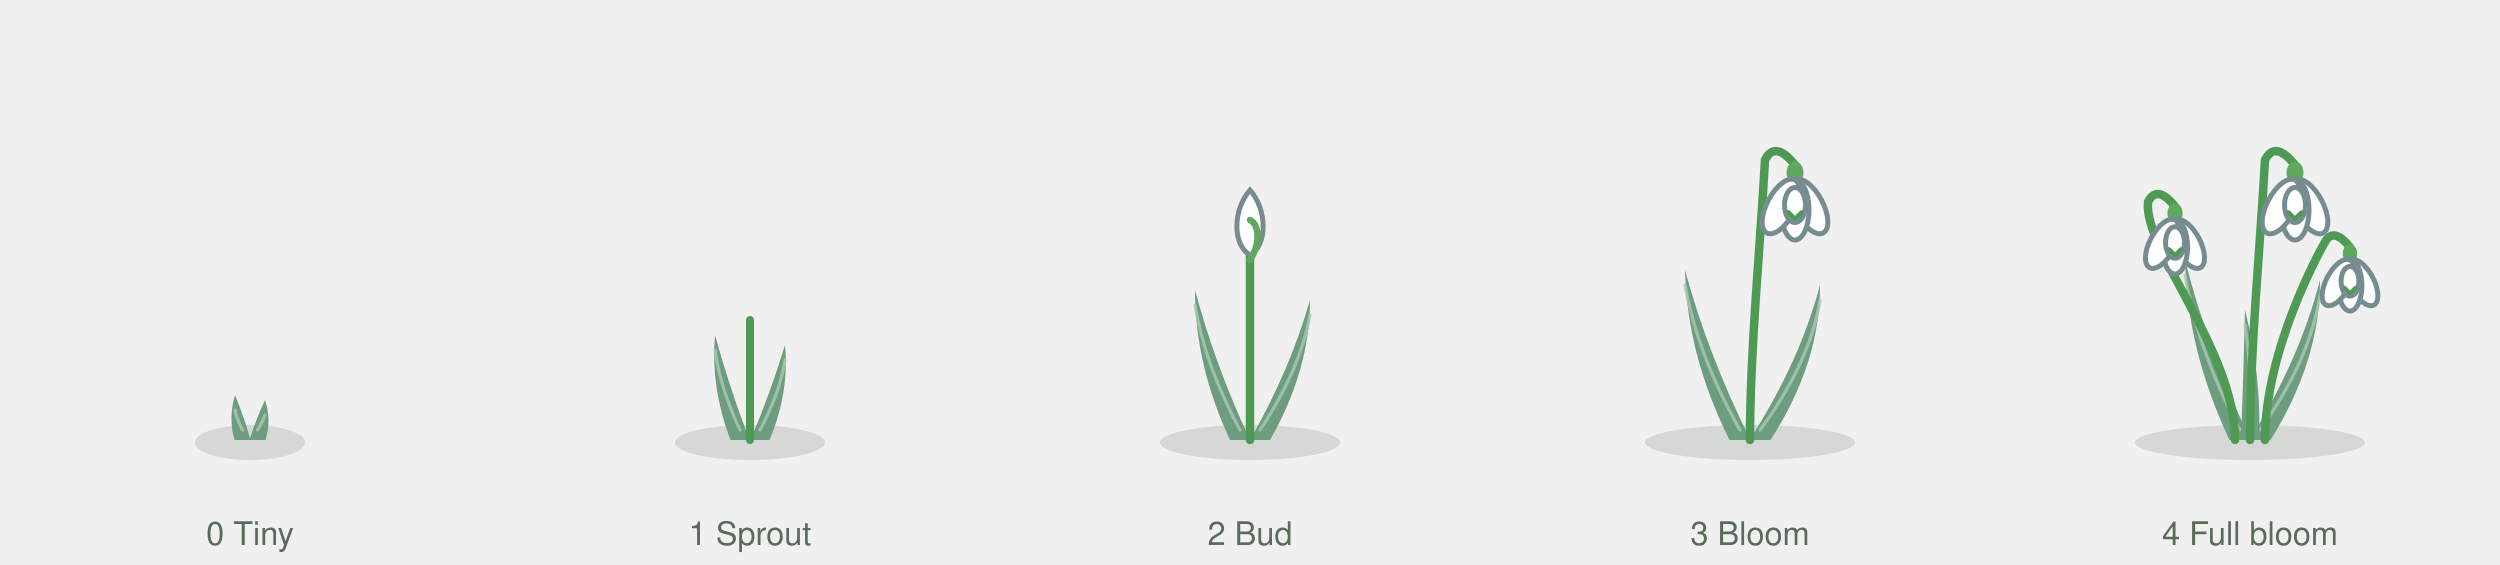
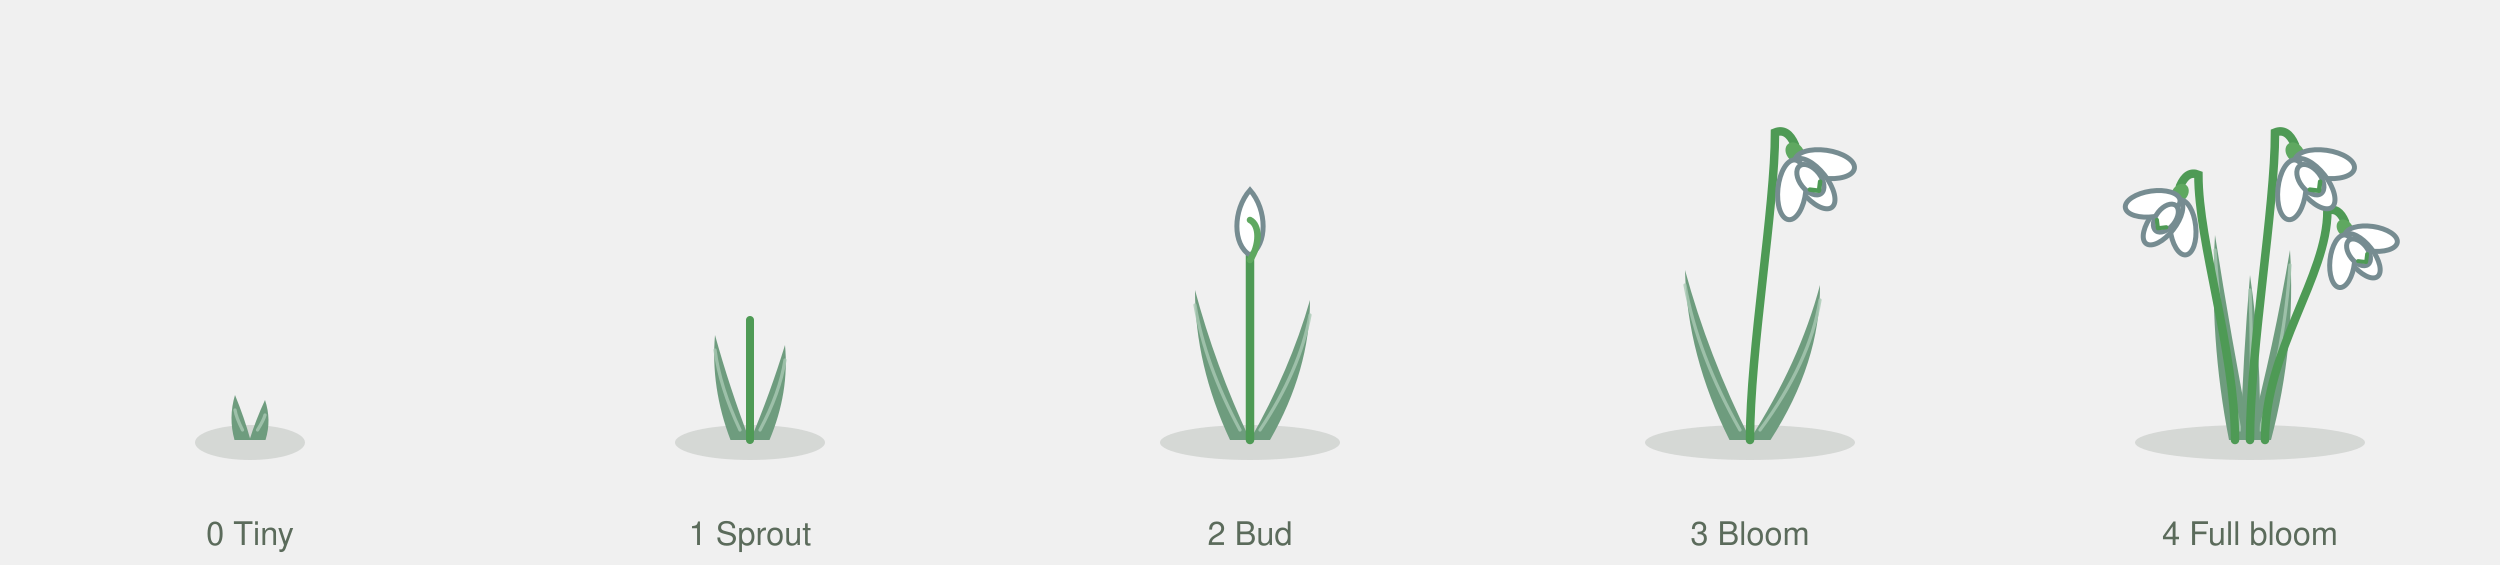
<svg xmlns="http://www.w3.org/2000/svg" viewBox="0 0 1000 226" width="1000" height="226">
  <svg x="0" y="0" width="200" height="200" viewBox="0 0 200 200">
    <ellipse cx="100" cy="177" rx="22" ry="7" fill="#2C3E2C" opacity=".14" />
    <path d="M93.8 176 Q91.3 167 94 158 Q97.7 167 100.2 176 Z" fill="#6E9C7E" />
    <path d="M97 172 Q94.5 167 94 164" stroke="#A9C9B4" stroke-width="1.3" fill="none" stroke-linecap="round" opacity=".8" />
    <path d="M99.8 176 Q102.3 168 106 160 Q108.7 168 106.2 176 Z" fill="#6E9C7E" />
    <path d="M103 172 Q105.5 168 106 166" stroke="#A9C9B4" stroke-width="1.3" fill="none" stroke-linecap="round" opacity=".8" />
  </svg>
  <text x="100" y="218" text-anchor="middle" font-family="-apple-system, Helvetica, sans-serif" font-size="13" fill="#5B6B5B">0 Tiny</text>
  <svg x="200" y="0" width="200" height="200" viewBox="0 0 200 200">
    <ellipse cx="100" cy="177" rx="30" ry="7" fill="#2C3E2C" opacity=".14" />
    <path d="M92.2 176 Q84.2 155 86 134 Q91.8 155 99.8 176 Z" fill="#6E9C7E" />
    <path d="M96 172 Q88 155 86 140" stroke="#A9C9B4" stroke-width="1.3" fill="none" stroke-linecap="round" opacity=".8" />
    <path d="M100.2 176 Q108.2 157 114 138 Q115.8 157 107.8 176 Z" fill="#6E9C7E" />
    <path d="M104 172 Q112 157 114 144" stroke="#A9C9B4" stroke-width="1.3" fill="none" stroke-linecap="round" opacity=".8" />
    <path d="M100 176 V128" stroke="#4E9A55" stroke-width="3.2" stroke-linecap="round" />
  </svg>
  <text x="300" y="218" text-anchor="middle" font-family="-apple-system, Helvetica, sans-serif" font-size="13" fill="#5B6B5B">1 Sprout</text>
  <svg x="400" y="0" width="200" height="200" viewBox="0 0 200 200">
    <ellipse cx="100" cy="177" rx="36" ry="7" fill="#2C3E2C" opacity=".14" />
    <path d="M92 176 Q78 146 78 116 Q86 146 100 176 Z" fill="#6E9C7E" />
    <path d="M96 172 Q82 146 78 122" stroke="#A9C9B4" stroke-width="1.3" fill="none" stroke-linecap="round" opacity=".8" />
    <path d="M100 176 Q116 148 124 120 Q124 148 108 176 Z" fill="#6E9C7E" />
    <path d="M104 172 Q120 148 124 126" stroke="#A9C9B4" stroke-width="1.3" fill="none" stroke-linecap="round" opacity=".8" />
    <path d="M100 176 V100" stroke="#4E9A55" stroke-width="3.4" stroke-linecap="round" />
    <path d="M100 76 C107 84 107 98 100 102 C93 98 93 84 100 76 Z" fill="#FFFFFF" stroke="#768C91" stroke-width="2" />
    <path d="M100 104 C104 98 104 90 100 88" stroke="#5FA860" stroke-width="2.6" fill="none" stroke-linecap="round" />
  </svg>
  <text x="500" y="218" text-anchor="middle" font-family="-apple-system, Helvetica, sans-serif" font-size="13" fill="#5B6B5B">2 Bud</text>
  <svg x="600" y="0" width="200" height="200" viewBox="0 0 200 200">
    <ellipse cx="100" cy="177" rx="42" ry="7" fill="#2C3E2C" opacity=".14" />
    <path d="M91.8 176 Q74.8 142 74 108 Q83.2 142 100.2 176 Z" fill="#6E9C7E" />
    <path d="M96 172 Q79 142 74 114" stroke="#A9C9B4" stroke-width="1.3" fill="none" stroke-linecap="round" opacity=".8" />
    <path d="M99.8 176 Q119.8 145 128 114 Q128.2 145 108.2 176 Z" fill="#6E9C7E" />
    <path d="M104 172 Q124 145 128 120" stroke="#A9C9B4" stroke-width="1.3" fill="none" stroke-linecap="round" opacity=".8" />
-     <path d="M100 176 C100 140 104 100 106 64 Q110 56 118 66" stroke="#4E9A55" stroke-width="3.4" fill="none" stroke-linecap="round" />
-     <ellipse cx="118" cy="69" rx="3.4" ry="4.4" fill="#5FA860" />
-     <ellipse cx="0" cy="12" rx="5.6" ry="12" transform="translate(118 72) rotate(-28)" fill="#FFFFFF" stroke="#768C91" stroke-width="2" />
-     <ellipse cx="0" cy="12" rx="5.6" ry="12" transform="translate(118 72) rotate(0)" fill="#FFFFFF" stroke="#768C91" stroke-width="2" />
-     <ellipse cx="0" cy="12" rx="5.6" ry="12" transform="translate(118 72) rotate(28)" fill="#FFFFFF" stroke="#768C91" stroke-width="2" />
-     <ellipse cx="118" cy="82" rx="4.2" ry="7" fill="#FFFFFF" stroke="#768C91" stroke-width="2" />
-     <path d="M115.4 85 L118 87.6 L120.6 85" stroke="#4E9A55" stroke-width="1.8" fill="none" stroke-linecap="round" stroke-linejoin="round" />
+     <path d="M100 176 C100 140 110 83 110 53 Q115 51 118 58" stroke="#4E9A55" stroke-width="3.4" fill="none" stroke-linecap="round" />
+     <ellipse cx="118" cy="61" rx="3.4" ry="4.4" transform="rotate(-38 118 61)" fill="#5FA860" />
+     <ellipse cx="0" cy="12" rx="5.6" ry="12" transform="translate(118 64) rotate(-82)" fill="#FFFFFF" stroke="#768C91" stroke-width="2" />
+     <ellipse cx="0" cy="12" rx="5.6" ry="12" transform="translate(118 64) rotate(-38)" fill="#FFFFFF" stroke="#768C91" stroke-width="2" />
+     <ellipse cx="0" cy="12" rx="5.6" ry="12" transform="translate(118 64) rotate(6)" fill="#FFFFFF" stroke="#768C91" stroke-width="2" />
+     <g transform="rotate(-38 118 64)">
+       <ellipse cx="118" cy="74" rx="4.2" ry="7" fill="#FFFFFF" stroke="#768C91" stroke-width="2" />
+       <path d="M115.4 77 L118 79.6 L120.6 77" stroke="#4E9A55" stroke-width="1.8" fill="none" stroke-linecap="round" stroke-linejoin="round" />
+     </g>
  </svg>
  <text x="700" y="218" text-anchor="middle" font-family="-apple-system, Helvetica, sans-serif" font-size="13" fill="#5B6B5B">3 Bloom</text>
  <svg x="800" y="0" width="200" height="200" viewBox="0 0 200 200">
    <g id="st4_ground">
      <ellipse cx="100" cy="177" rx="46" ry="7" fill="#2C3E2C" opacity=".14" />
    </g>
    <g id="st4_back">
-       <path d="M91.8 176 Q74.8 140 74 104 Q83.2 140 100.2 176 Z" fill="#6E9C7E" />
-       <path d="M96 172 Q79 140 74 110" stroke="#A9C9B4" stroke-width="1.3" fill="none" stroke-linecap="round" opacity=".8" />
-       <path d="M99.8 176 Q119.8 144 128 112 Q128.2 144 108.2 176 Z" fill="#6E9C7E" />
-       <path d="M104 172 Q124 144 128 118" stroke="#A9C9B4" stroke-width="1.3" fill="none" stroke-linecap="round" opacity=".8" />
-       <path d="M96.4 176 Q97.4 150 98 124 Q104.6 150 103.6 176 Z" fill="#6E9C7E" />
-       <path d="M100 172 Q101 150 98 130" stroke="#A9C9B4" stroke-width="1.3" fill="none" stroke-linecap="round" opacity=".8" />
-       <path d="M100 176 C100 140 104 100 106 64 Q110 56 118 66" stroke="#4E9A55" stroke-width="3.4" fill="none" stroke-linecap="round" />
-       <ellipse cx="118" cy="69" rx="3.4" ry="4.4" fill="#5FA860" />
-       <path d="M94 176 C94 140 57.4 100 59.2 80.8 Q62.8 73.6 70 82.6" stroke="#4E9A55" stroke-width="3.4" fill="none" stroke-linecap="round" />
-       <ellipse cx="70" cy="85.3" rx="3.06" ry="3.96" fill="#5FA860" />
-       <path d="M106 176 C106 140 128.1 100 129.8 97.2 Q133.2 90.4 140 98.9" stroke="#4E9A55" stroke-width="3.4" fill="none" stroke-linecap="round" />
-       <ellipse cx="140" cy="101.45" rx="2.89" ry="3.74" fill="#5FA860" />
+       <path d="M91.6 176 Q83.6 135 86 94 Q92.4 135 100.4 176 Z" fill="#6E9C7E" />
+       <path d="M96 172 Q88 135 86 100" stroke="#A9C9B4" stroke-width="1.3" fill="none" stroke-linecap="round" opacity=".8" />
+       <path d="M99.6 176 Q109.6 138 116 100 Q118.4 138 108.4 176 Z" fill="#6E9C7E" />
+       <path d="M104 172 Q114 138 116 106" stroke="#A9C9B4" stroke-width="1.3" fill="none" stroke-linecap="round" opacity=".8" />
+       <path d="M96.2 176 Q97.2 143 100 110 Q104.8 143 103.8 176 Z" fill="#6E9C7E" />
+       <path d="M100 172 Q101 143 100 116" stroke="#A9C9B4" stroke-width="1.3" fill="none" stroke-linecap="round" opacity=".8" />
+       <path d="M100 176 C100 140 110 83 110 53 Q115 51 118 58" stroke="#4E9A55" stroke-width="3.4" fill="none" stroke-linecap="round" />
+       <ellipse cx="118" cy="61" rx="3.4" ry="4.4" transform="rotate(-38 118 61)" fill="#5FA860" />
+       <path d="M94 176 C94 140 79.36 97.48 79.36 69.88 Q74.76 68.04 72 74.48" stroke="#4E9A55" stroke-width="3.4" fill="none" stroke-linecap="round" />
+       <ellipse cx="72" cy="77.24" rx="3.13" ry="4.05" transform="rotate(38 72 77.24)" fill="#5FA860" />
+       <path d="M106 176 C106 140 130.96 110.72 130.96 84.32 Q135.36 82.56 138 88.72" stroke="#4E9A55" stroke-width="3.4" fill="none" stroke-linecap="round" />
+       <ellipse cx="138" cy="91.36" rx="2.99" ry="3.87" transform="rotate(-38 138 91.36)" fill="#5FA860" />
    </g>
    <g id="st4_petals">
      <g id="st4_r0_s0">
-         <ellipse cx="0" cy="12" rx="5.6" ry="12" transform="translate(118 72) rotate(-28)" fill="#FFFFFF" stroke="#768C91" stroke-width="2" />
+         <ellipse cx="0" cy="12" rx="5.6" ry="12" transform="translate(118 64) rotate(-82)" fill="#FFFFFF" stroke="#768C91" stroke-width="2" />
      </g>
      <g id="st4_r0_s1">
-         <ellipse cx="0" cy="12" rx="5.6" ry="12" transform="translate(118 72) rotate(0)" fill="#FFFFFF" stroke="#768C91" stroke-width="2" />
+         <ellipse cx="0" cy="12" rx="5.6" ry="12" transform="translate(118 64) rotate(-38)" fill="#FFFFFF" stroke="#768C91" stroke-width="2" />
      </g>
      <g id="st4_r0_s2">
-         <ellipse cx="0" cy="12" rx="5.6" ry="12" transform="translate(118 72) rotate(28)" fill="#FFFFFF" stroke="#768C91" stroke-width="2" />
+         <ellipse cx="0" cy="12" rx="5.6" ry="12" transform="translate(118 64) rotate(6)" fill="#FFFFFF" stroke="#768C91" stroke-width="2" />
      </g>
      <g id="st4_r1_s0">
-         <ellipse cx="0" cy="10.8" rx="5.04" ry="10.8" transform="translate(70 88) rotate(-28)" fill="#FFFFFF" stroke="#768C91" stroke-width="2" />
+         <ellipse cx="0" cy="11.04" rx="5.15" ry="11.04" transform="translate(72 80) rotate(-6)" fill="#FFFFFF" stroke="#768C91" stroke-width="2" />
      </g>
      <g id="st4_r1_s1">
-         <ellipse cx="0" cy="10.8" rx="5.04" ry="10.8" transform="translate(70 88) rotate(0)" fill="#FFFFFF" stroke="#768C91" stroke-width="2" />
+         <ellipse cx="0" cy="11.04" rx="5.15" ry="11.04" transform="translate(72 80) rotate(38)" fill="#FFFFFF" stroke="#768C91" stroke-width="2" />
      </g>
      <g id="st4_r1_s2">
-         <ellipse cx="0" cy="10.8" rx="5.04" ry="10.8" transform="translate(70 88) rotate(28)" fill="#FFFFFF" stroke="#768C91" stroke-width="2" />
+         <ellipse cx="0" cy="11.04" rx="5.15" ry="11.04" transform="translate(72 80) rotate(82)" fill="#FFFFFF" stroke="#768C91" stroke-width="2" />
      </g>
      <g id="st4_r2_s0">
-         <ellipse cx="0" cy="10.2" rx="4.76" ry="10.2" transform="translate(140 104) rotate(-28)" fill="#FFFFFF" stroke="#768C91" stroke-width="2" />
+         <ellipse cx="0" cy="10.56" rx="4.93" ry="10.56" transform="translate(138 94) rotate(-82)" fill="#FFFFFF" stroke="#768C91" stroke-width="2" />
      </g>
      <g id="st4_r2_s1">
-         <ellipse cx="0" cy="10.2" rx="4.76" ry="10.2" transform="translate(140 104) rotate(0)" fill="#FFFFFF" stroke="#768C91" stroke-width="2" />
+         <ellipse cx="0" cy="10.56" rx="4.93" ry="10.56" transform="translate(138 94) rotate(-38)" fill="#FFFFFF" stroke="#768C91" stroke-width="2" />
      </g>
      <g id="st4_r2_s2">
-         <ellipse cx="0" cy="10.2" rx="4.76" ry="10.2" transform="translate(140 104) rotate(28)" fill="#FFFFFF" stroke="#768C91" stroke-width="2" />
+         <ellipse cx="0" cy="10.56" rx="4.93" ry="10.56" transform="translate(138 94) rotate(6)" fill="#FFFFFF" stroke="#768C91" stroke-width="2" />
      </g>
    </g>
    <g id="st4_front">
-       <ellipse cx="118" cy="82" rx="4.2" ry="7" fill="#FFFFFF" stroke="#768C91" stroke-width="2" />
-       <path d="M115.4 85 L118 87.6 L120.6 85" stroke="#4E9A55" stroke-width="1.8" fill="none" stroke-linecap="round" stroke-linejoin="round" />
-       <ellipse cx="70" cy="97" rx="3.78" ry="6.3" fill="#FFFFFF" stroke="#768C91" stroke-width="2" />
-       <path d="M67.66 99.7 L70 102.04 L72.34 99.7" stroke="#4E9A55" stroke-width="1.62" fill="none" stroke-linecap="round" stroke-linejoin="round" />
-       <ellipse cx="140" cy="112.5" rx="3.57" ry="5.95" fill="#FFFFFF" stroke="#768C91" stroke-width="2" />
-       <path d="M137.79 115.05 L140 117.26 L142.21 115.05" stroke="#4E9A55" stroke-width="1.53" fill="none" stroke-linecap="round" stroke-linejoin="round" />
+       <g transform="rotate(-38 118 64)">
+         <ellipse cx="118" cy="74" rx="4.2" ry="7" fill="#FFFFFF" stroke="#768C91" stroke-width="2" />
+         <path d="M115.4 77 L118 79.6 L120.6 77" stroke="#4E9A55" stroke-width="1.8" fill="none" stroke-linecap="round" stroke-linejoin="round" />
+       </g>
+       <g transform="rotate(38 72 80)">
+         <ellipse cx="72" cy="89.2" rx="3.86" ry="6.44" fill="#FFFFFF" stroke="#768C91" stroke-width="2" />
+         <path d="M69.61 91.96 L72 94.35 L74.39 91.96" stroke="#4E9A55" stroke-width="1.66" fill="none" stroke-linecap="round" stroke-linejoin="round" />
+       </g>
+       <g transform="rotate(-38 138 94)">
+         <ellipse cx="138" cy="102.8" rx="3.7" ry="6.16" fill="#FFFFFF" stroke="#768C91" stroke-width="2" />
+         <path d="M135.71 105.44 L138 107.73 L140.29 105.44" stroke="#4E9A55" stroke-width="1.58" fill="none" stroke-linecap="round" stroke-linejoin="round" />
+       </g>
    </g>
  </svg>
  <text x="900" y="218" text-anchor="middle" font-family="-apple-system, Helvetica, sans-serif" font-size="13" fill="#5B6B5B">4 Full bloom</text>
</svg>
